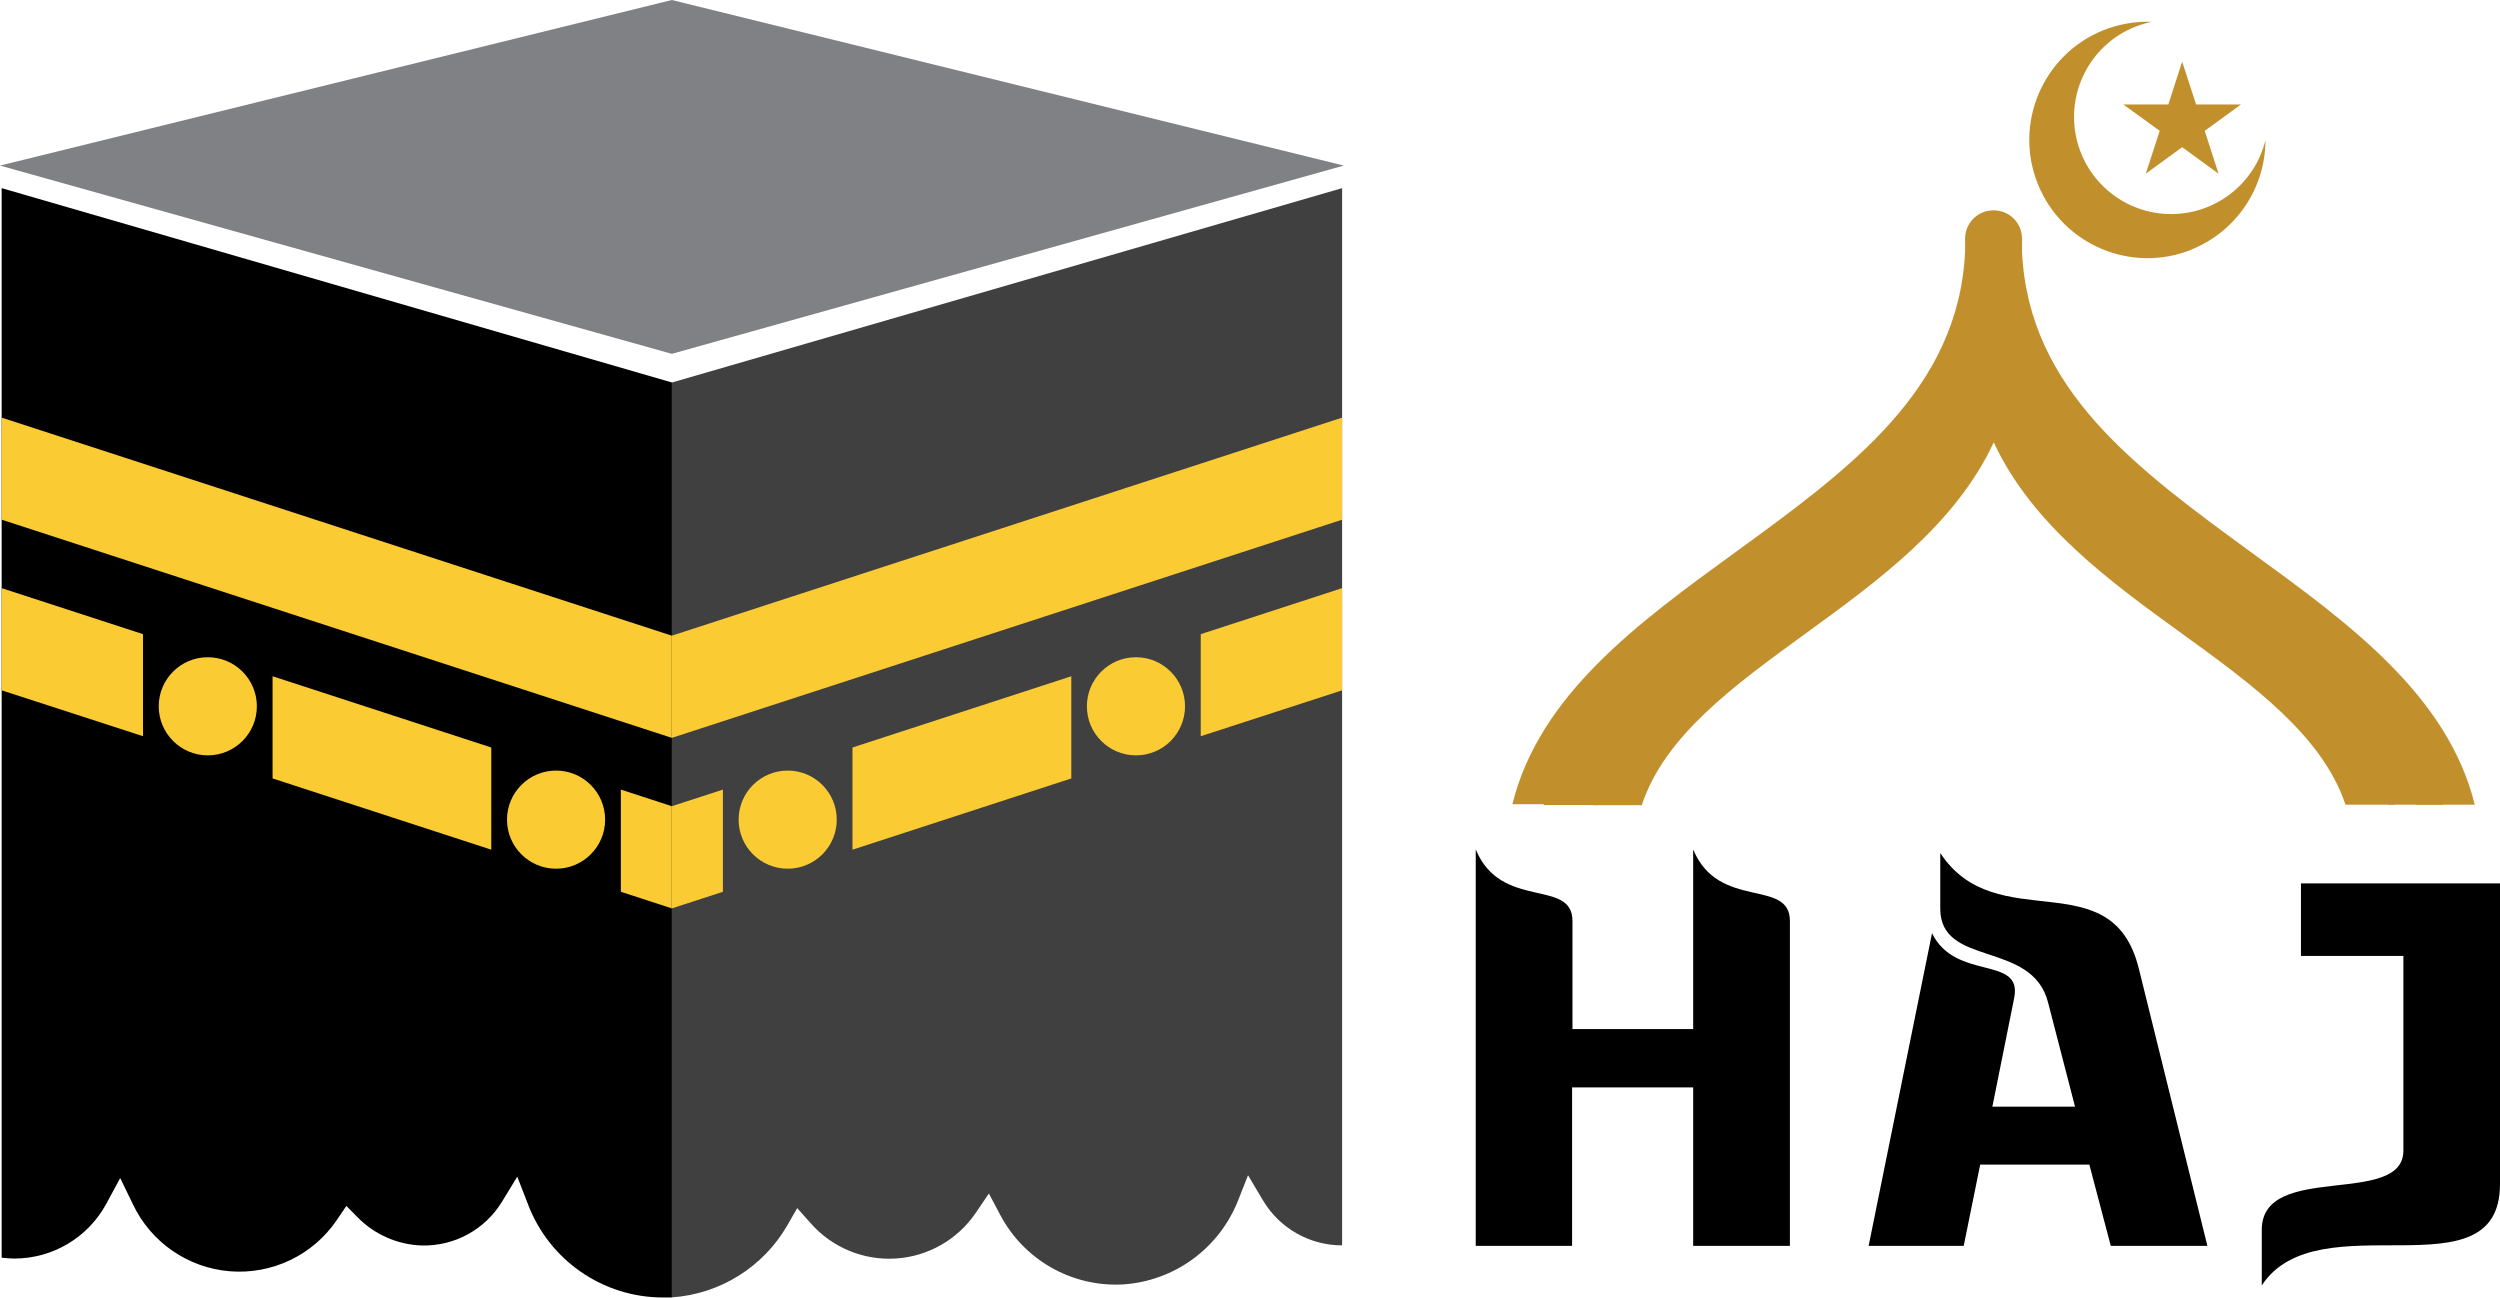
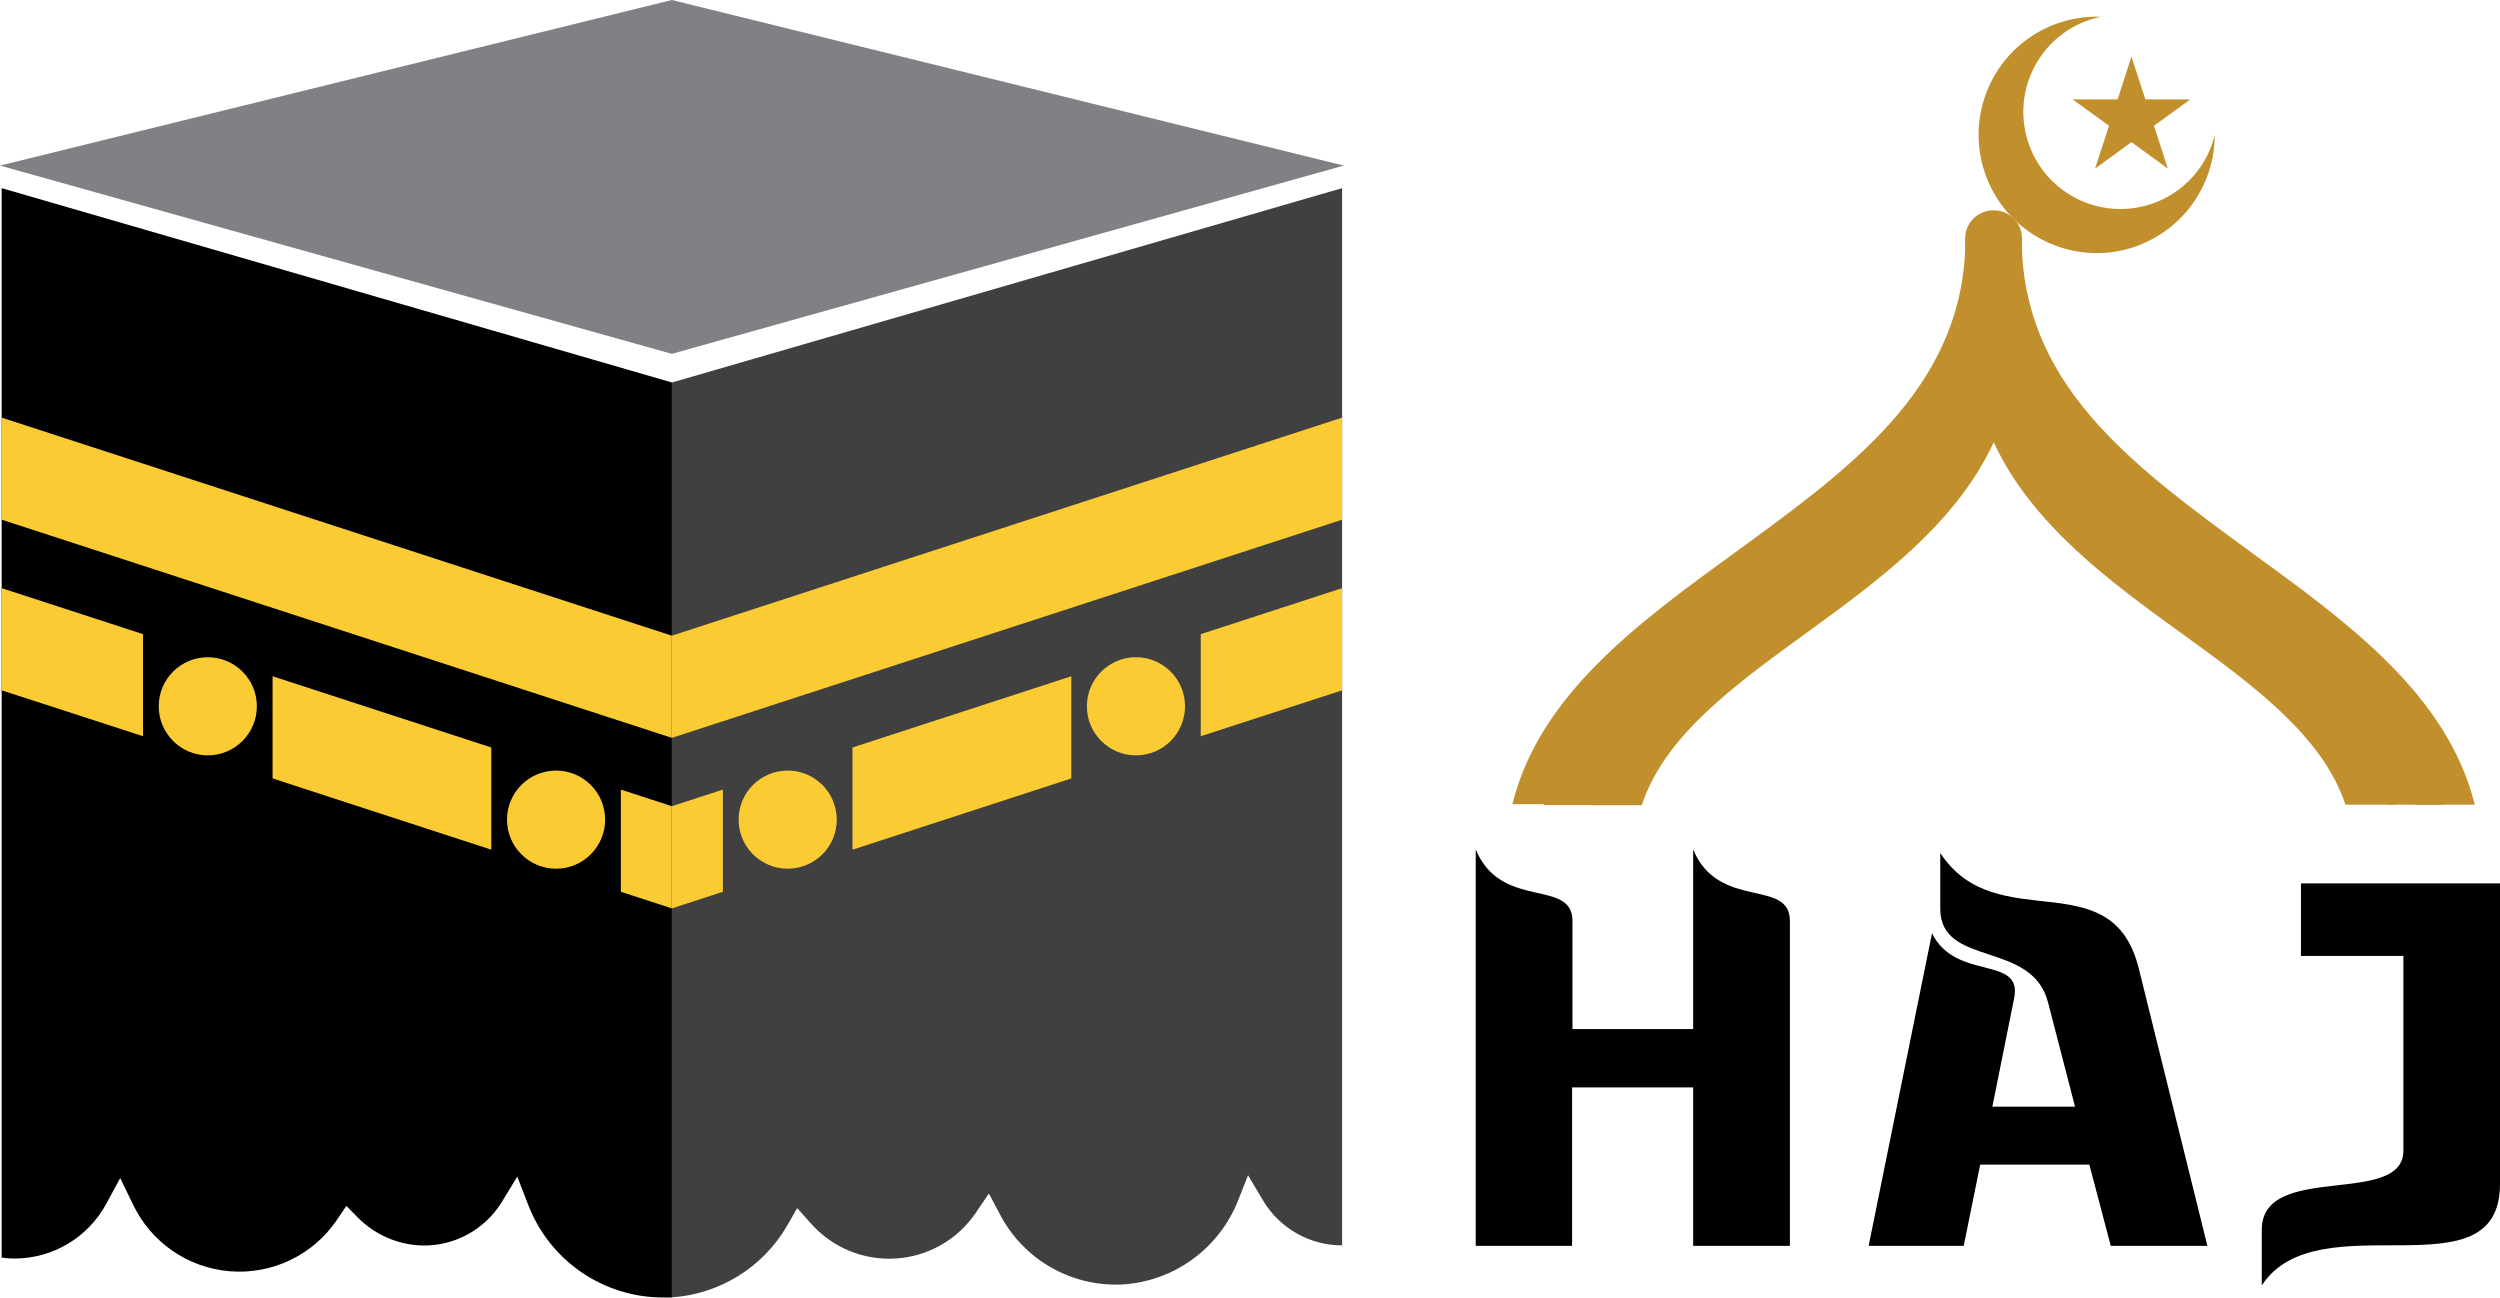
<svg xmlns="http://www.w3.org/2000/svg" viewBox="0 0 197.19 102.35" width="197.19" height="102.35">
  <defs>
    <style>.cls-1{fill:#c1902d;}.cls-2{fill:none;}.cls-3{fill:#fbcb34;}.cls-4{fill:#404041;}.cls-5{fill:#808184;}</style>
  </defs>
  <g id="Layer_2" data-name="Layer 2">
    <g id="Layer_1-2" data-name="Layer 1">
-       <path class="cls-1" d="M172.86,19.68a9.32,9.32,0,0,0,5.83-8.62,7.66,7.66,0,1,1-10.3-8.94,9.48,9.48,0,0,1,1.32-.4,9.46,9.46,0,0,0-3.82.67,9.32,9.32,0,0,0,7,17.29Z" />
-       <polygon class="cls-1" points="170.35 10.32 169.25 13.7 172.12 11.61 174.99 13.7 173.9 10.32 176.76 8.24 173.22 8.24 172.12 4.86 171.03 8.24 167.48 8.24 170.35 10.32" />
+       <path class="cls-1" d="M168.86,19.28a9.32,9.32,0,0,0,5.83-8.62,7.66,7.66,0,1,1-10.3-8.94,9.48,9.48,0,0,1,1.32-.4,9.46,9.46,0,0,0-3.82.67,9.32,9.32,0,0,0,7,17.29Z" />
+       <polygon class="cls-1" points="166.35 9.92 165.25 13.3 168.12 11.21 170.99 13.3 169.9 9.92 172.76 7.84 169.22 7.84 168.12 4.46 167.03 7.84 163.48 7.84 166.35 9.92" />
      <path d="M116.4,67c2,4.84,7.63,2.25,7.63,5.64v8.53h9.52V67c2,4.84,7.63,2.25,7.63,5.64V98.27h-7.63V85.77H124v12.5H116.4Z" />
      <path d="M164.8,91.86h-8.61l-1.3,6.41h-7.5l5-24.66c1.87,3.81,7.16,1.71,6.48,5.11l-1.72,8.57h6.52l-2.13-8.23c-1.26-4.92-8.5-2.74-8.5-7.39V67.28c4.42,6.75,13.53.54,15.66,9.11l5.41,21.88h-7.62Z" />
      <path d="M189.57,75.4h-8.08V69.68h15.7V93.39c0,9-14.36,1.22-18.79,8V97c0-5.41,11.17-1.75,11.17-6.25Z" />
      <path class="cls-2" d="M175.05,47.25c-6.76-4.91-14.17-10.3-17.79-18.1-3.63,7.8-11,13.19-17.8,18.1S126.1,57,124,63.47h66.62C188.41,57,181.9,52.23,175.05,47.25Z" />
      <path class="cls-1" d="M124,63.47c2.15-6.51,8.66-11.24,15.51-16.22s14.17-10.3,17.8-18.1c3.62,7.8,11,13.19,17.79,18.1S188.41,57,190.57,63.47h4.63c-2.14-8.64-9.95-14.32-17.53-19.83C168.59,37,160,30.8,159.49,19.86c0-.16,0-.32,0-.48s0-.37,0-.56a2.23,2.23,0,0,0-2.23-2.23h-.05A2.23,2.23,0,0,0,155,18.82h0c0,.35,0,.7,0,1-.51,10.94-9.1,17.18-18.18,23.78-7.58,5.51-15.39,11.19-17.53,19.83H124Z" />
      <path class="cls-1" d="M126.14,63.47c2-6.08,8.09-10.5,14.49-15.15s13.24-9.62,16.63-16.91c3.38,7.29,10.3,12.32,16.62,16.91s12.48,9.07,14.49,15.15h4.33c-2-8.07-9.29-13.38-16.37-18.52-8.48-6.17-16.51-12-17-22.22,0-.15,0-.3,0-.45s0-.35,0-.52a2.09,2.09,0,0,0-2.08-2.09h-.05a2.08,2.08,0,0,0-2.08,2.09h0c0,.33,0,.65,0,1-.48,10.22-8.51,16.05-17,22.22-7.08,5.14-14.38,10.45-16.37,18.52h4.33Z" />
      <path class="cls-1" d="M129.51,63.47c1.8-5.42,7.22-9.37,12.92-13.51s11.81-8.58,14.83-15.07c3,6.49,9.19,11,14.82,15.07S183.2,58.05,185,63.47h3.86c-1.78-7.19-8.29-11.93-14.6-16.51-7.56-5.5-14.72-10.7-15.15-19.81,0-.13,0-.27,0-.41v-.46a1.86,1.86,0,0,0-1.86-1.86h0a1.86,1.86,0,0,0-1.86,1.86h0c0,.29,0,.58,0,.87C155,36.26,147.81,41.46,140.25,47c-6.31,4.58-12.82,9.32-14.6,16.51h3.86Z" />
      <path d="M.13,99.2a9,9,0,0,0,1,.07,8.25,8.25,0,0,0,7.27-4.35l1.08-2,1,2.06a9.29,9.29,0,0,0,16.06,1.29l.78-1.15.86.87a7.45,7.45,0,0,0,5.11,2.25,7.2,7.2,0,0,0,6.29-3.43l1.22-2L41.65,95a11.39,11.39,0,0,0,10.61,7.34l.74,0V30.17L.13,14.84Z" />
      <polygon class="cls-3" points="0.13 32.94 0.13 40.99 52.99 58.2 52.99 50.14 0.13 32.94" />
      <polygon class="cls-3" points="11.28 50.02 0.13 46.39 0.13 54.45 11.28 58.07 11.28 50.02" />
      <polygon class="cls-3" points="21.5 61.4 38.75 67.02 38.75 58.96 21.5 53.34 21.5 61.4" />
      <polygon class="cls-3" points="48.97 62.28 48.97 70.34 52.99 71.65 52.99 63.59 48.97 62.28" />
      <circle class="cls-3" cx="16.39" cy="55.71" r="3.87" />
      <circle class="cls-3" cx="43.86" cy="64.65" r="3.87" />
      <path class="cls-4" d="M53,30.17v72.16a11.41,11.41,0,0,0,9.09-5.66l.79-1.38,1.06,1.19a8.25,8.25,0,0,0,13-.78L78,94.14l.89,1.68a10.31,10.31,0,0,0,9.7,5.49,10.49,10.49,0,0,0,9.06-6.61l.79-2,1.19,2a7.26,7.26,0,0,0,6.23,3.53V14.84Z" />
      <polygon class="cls-3" points="52.99 50.14 52.99 58.2 105.86 40.99 105.86 32.94 52.99 50.14" />
      <polygon class="cls-3" points="67.24 67.02 84.5 61.4 84.5 53.34 67.24 58.96 67.24 67.02" />
      <polygon class="cls-3" points="52.99 63.59 52.99 71.65 57.02 70.34 57.02 62.28 52.99 63.59" />
      <polygon class="cls-3" points="94.71 50.02 94.71 58.07 105.86 54.45 105.86 46.39 94.71 50.02" />
      <circle class="cls-3" cx="89.6" cy="55.71" r="3.87" />
      <circle class="cls-3" cx="62.13" cy="64.65" r="3.87" />
      <polygon class="cls-5" points="52.99 0 0 13.06 52.99 27.91 105.99 13.06 52.99 0" />
    </g>
  </g>
</svg>
